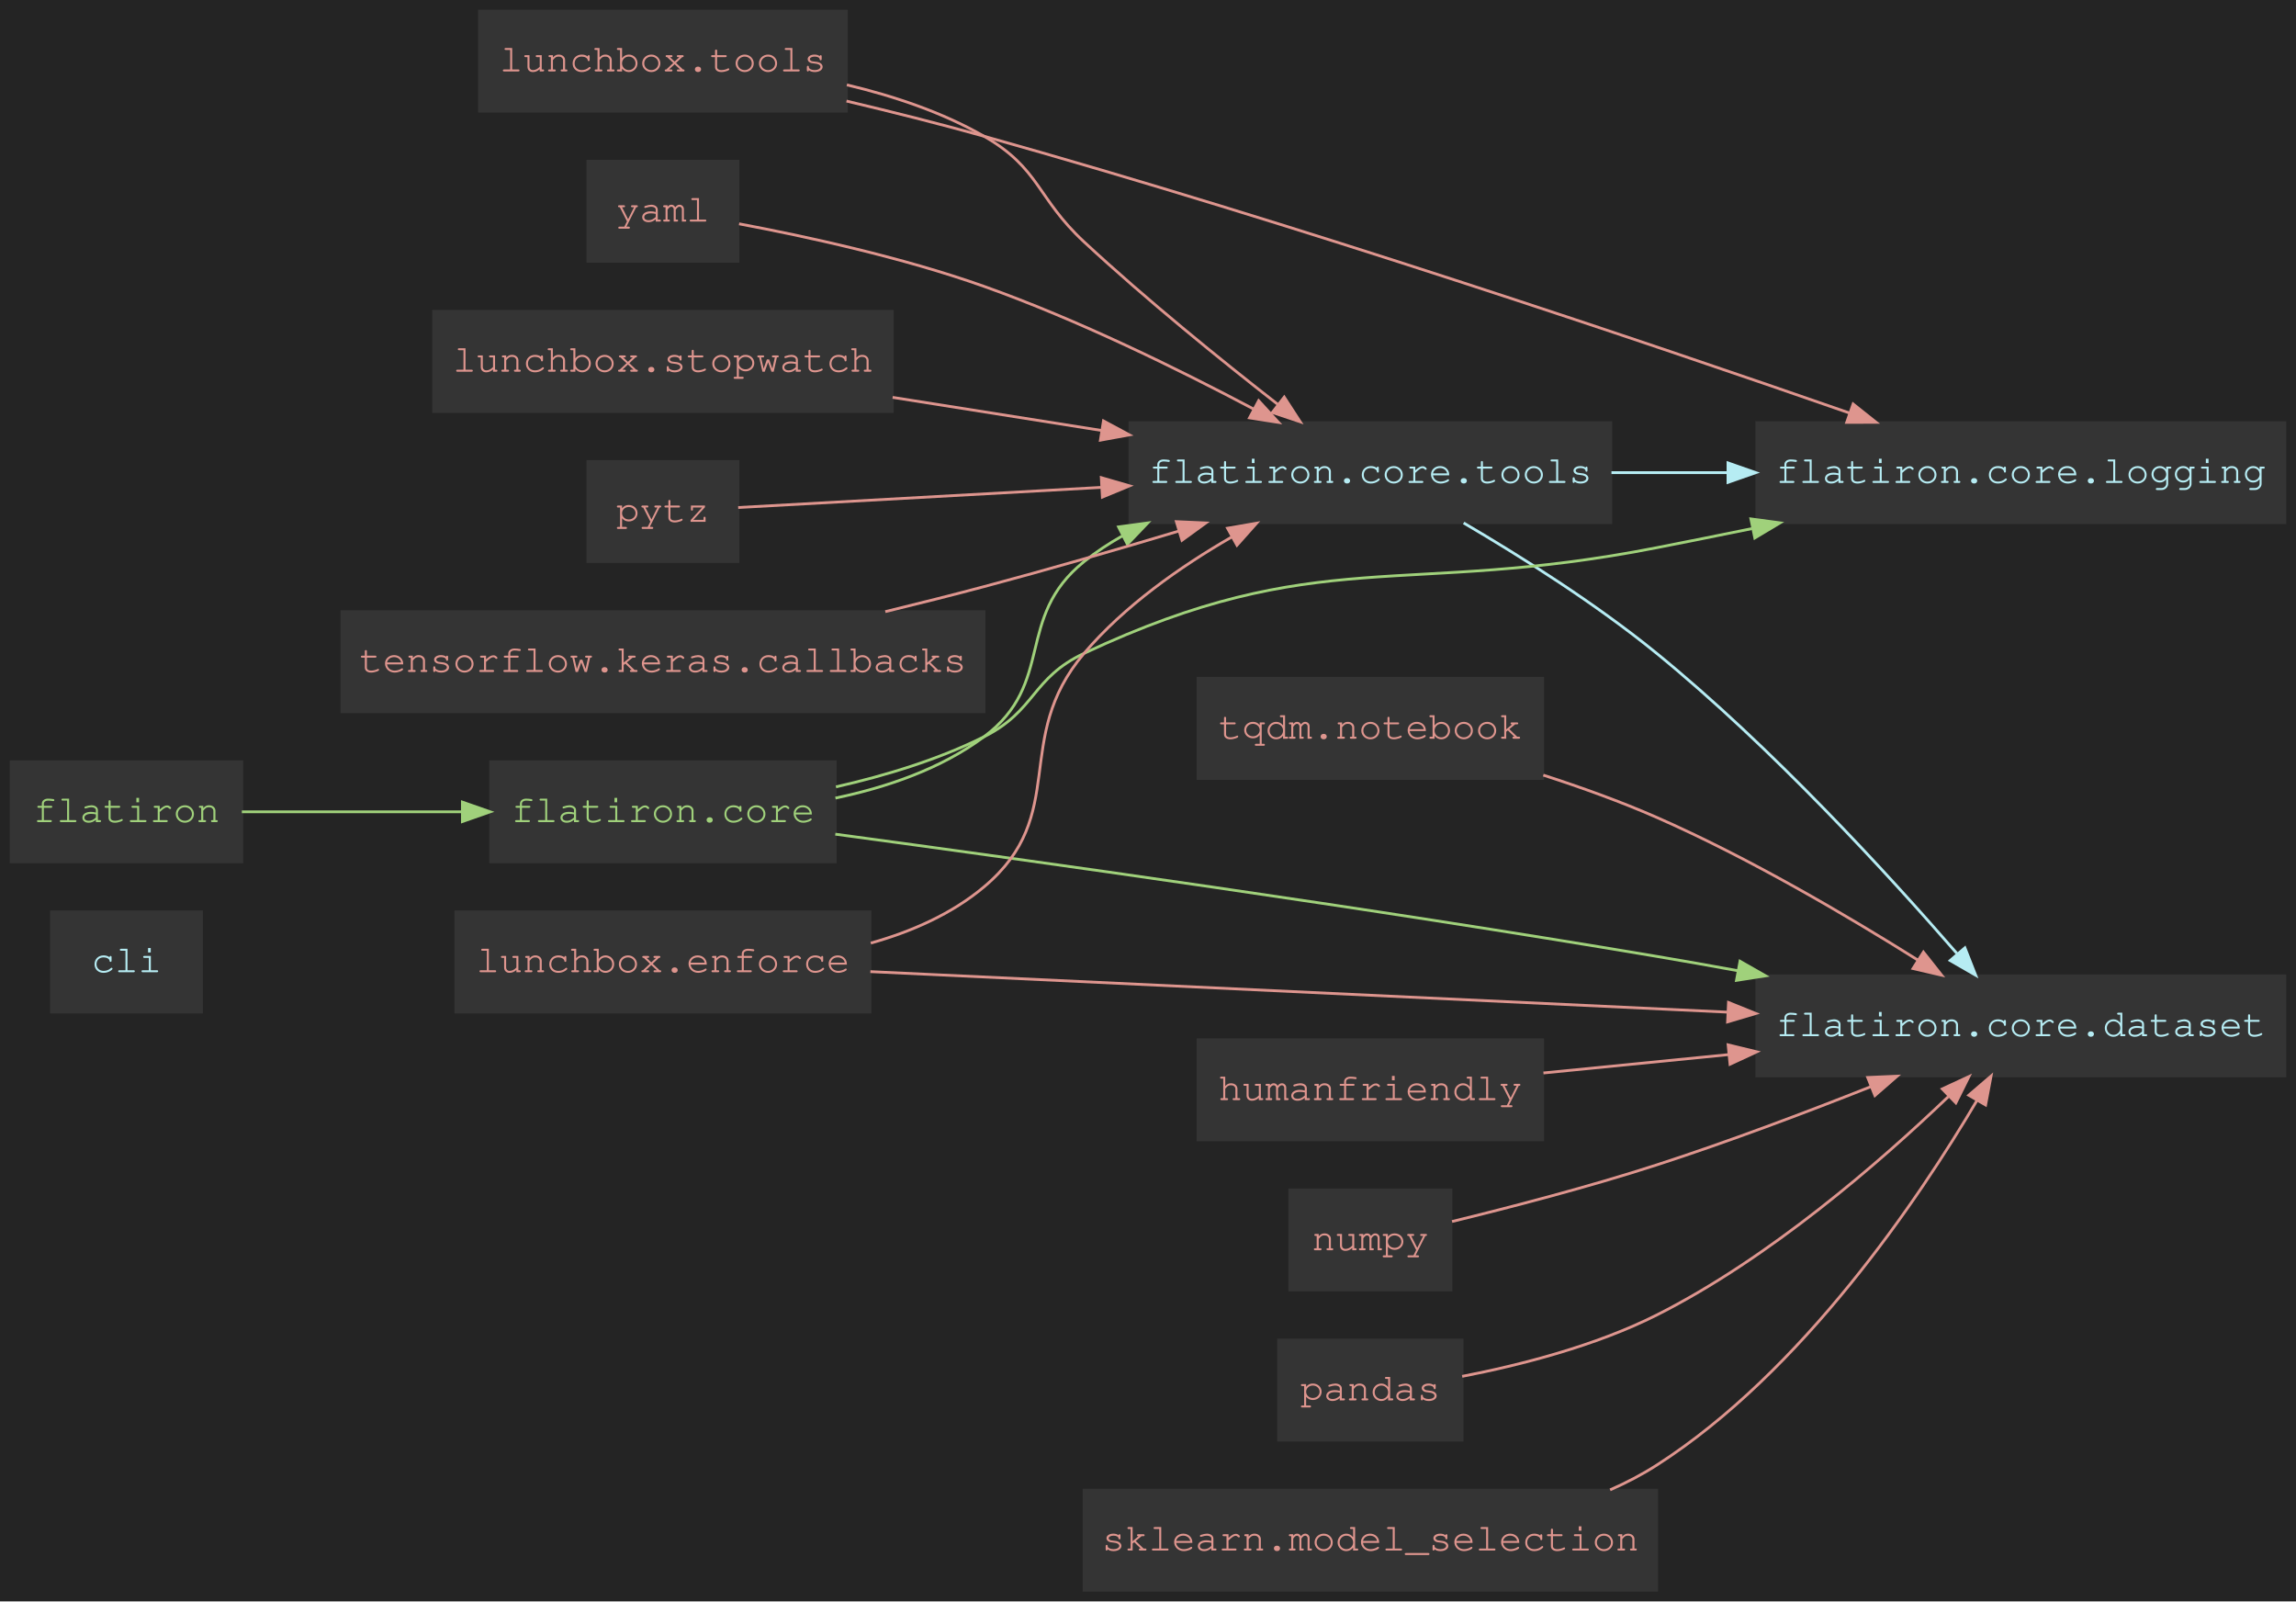
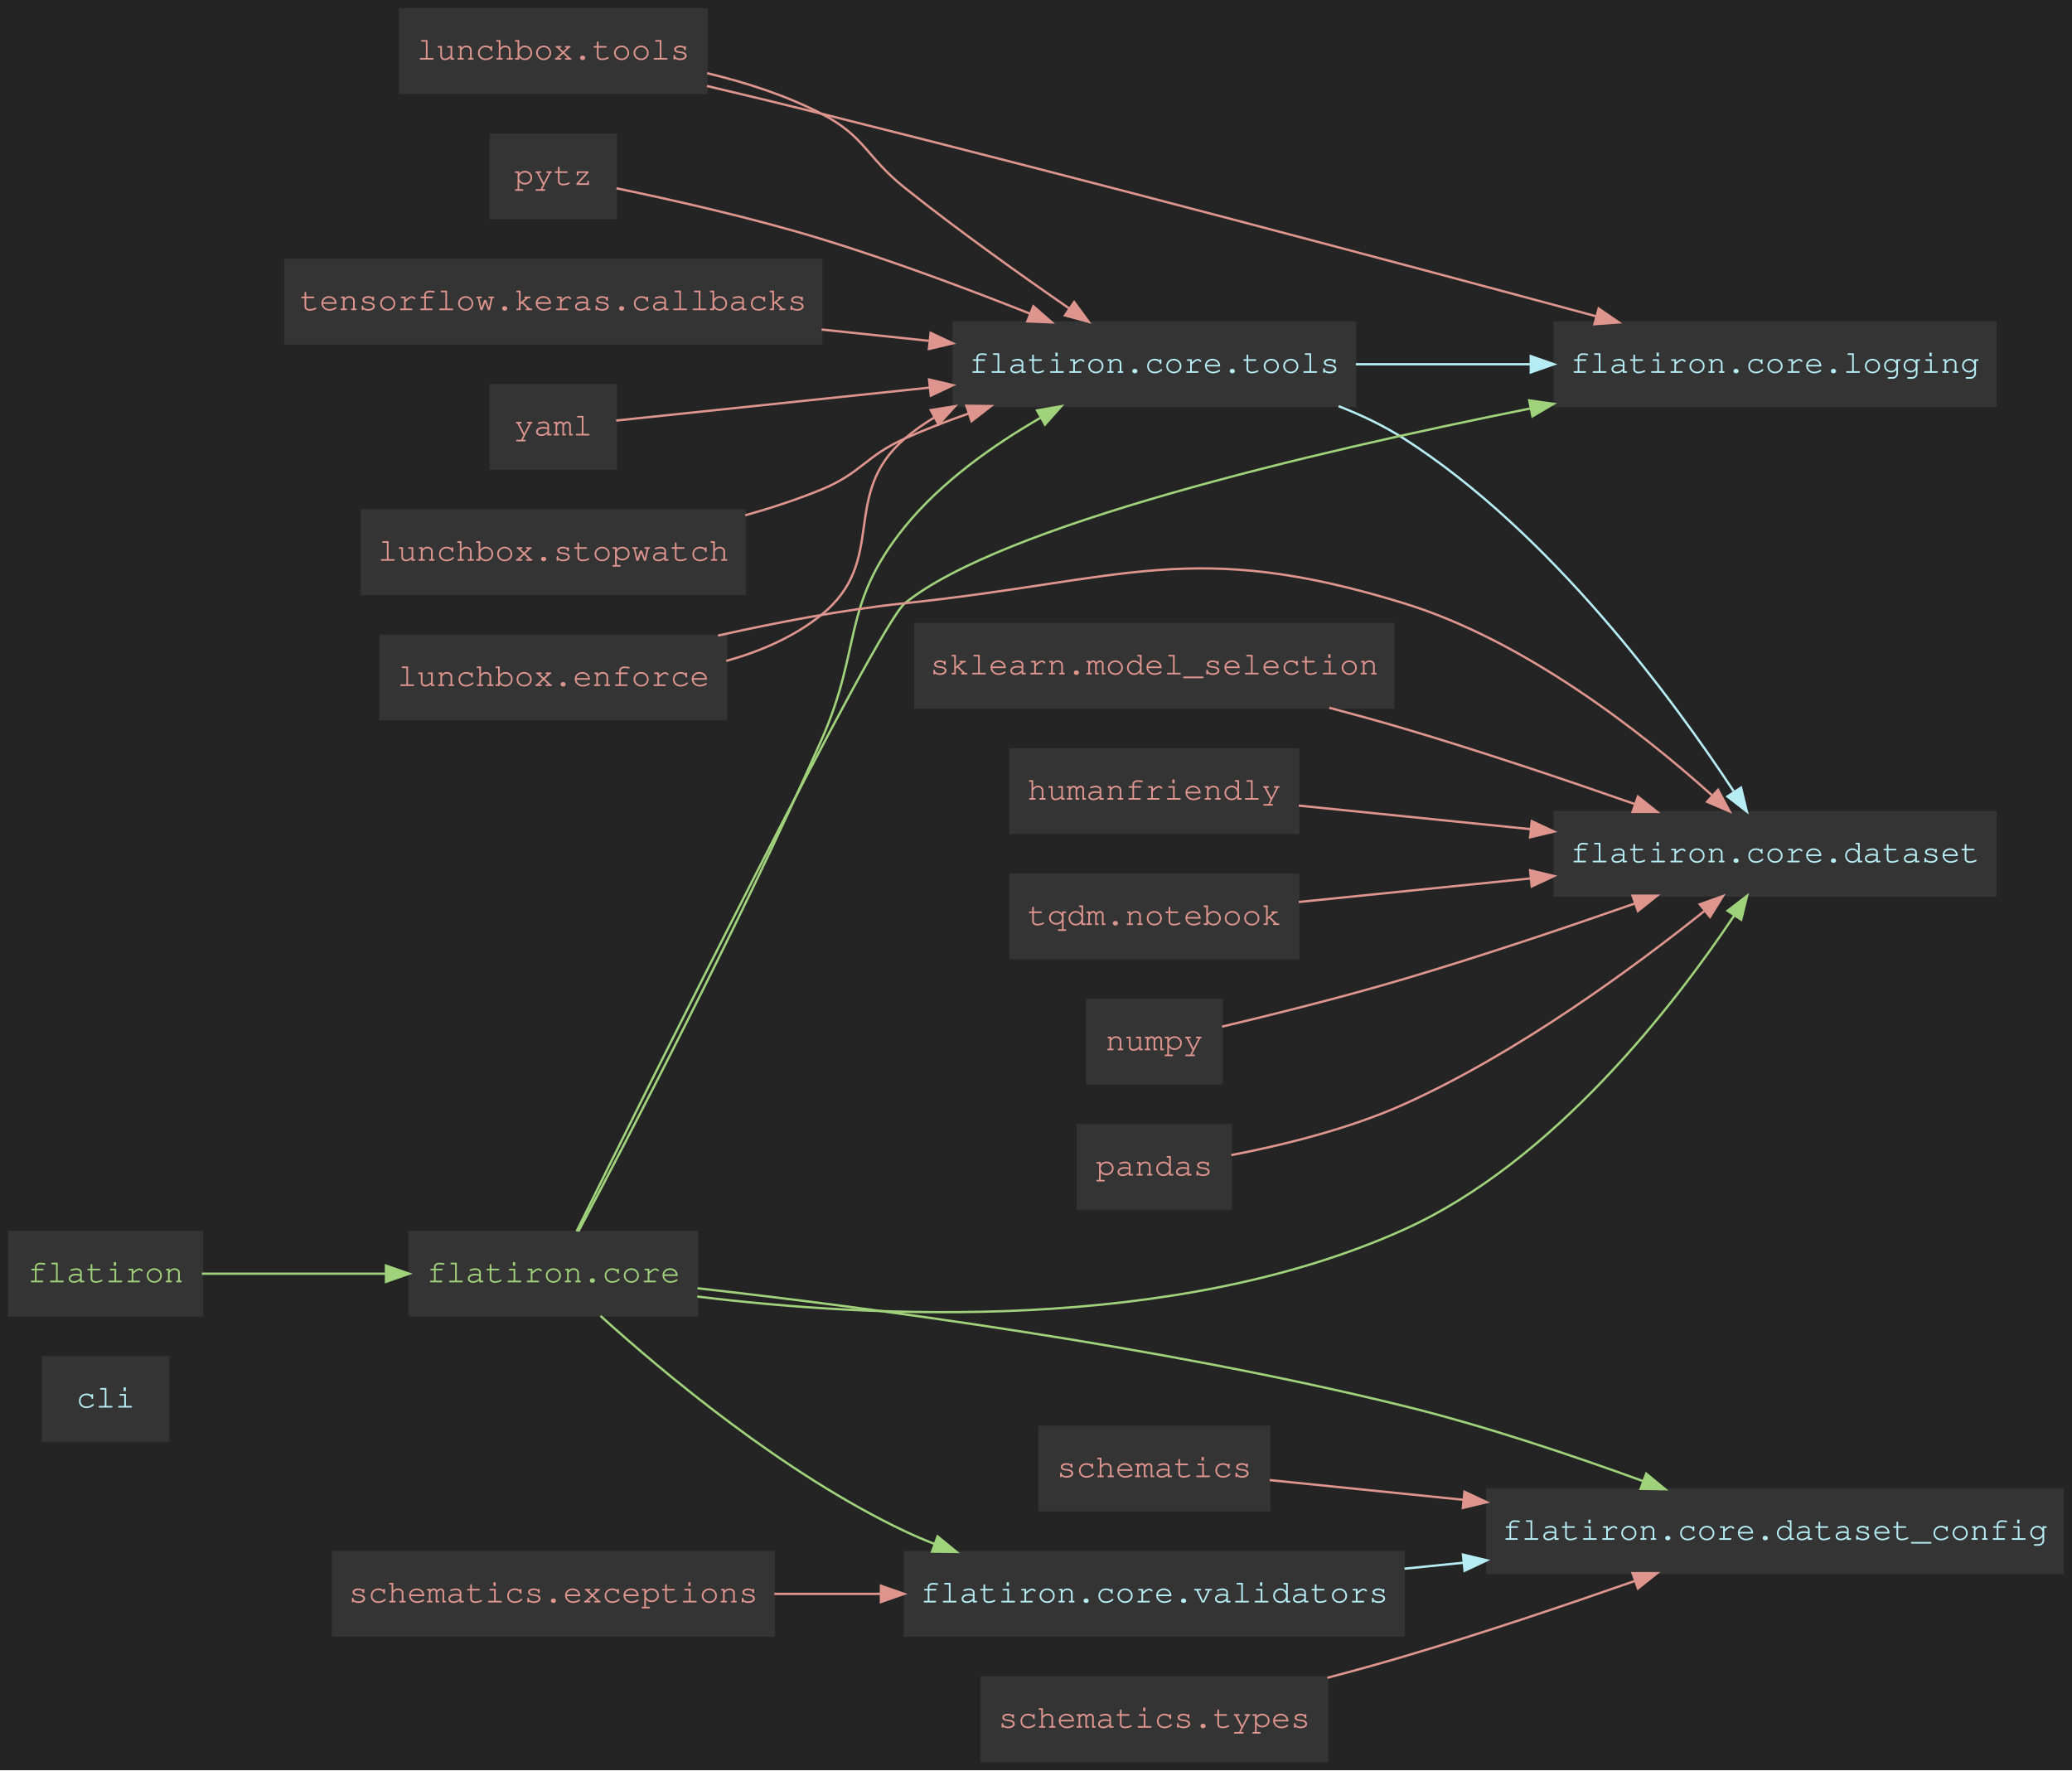
- <svg xmlns="http://www.w3.org/2000/svg" width="826pt" height="576pt" viewBox="0.00 0.00 826.00 576.00">
-   <g id="graph0" class="graph" transform="scale(1 1) rotate(0) translate(4 572)">
-     <polygon fill="#242424" stroke="transparent" points="-4,4 -4,-572 822,-572 822,4 -4,4" />
+ <svg xmlns="http://www.w3.org/2000/svg" width="893pt" height="763pt" viewBox="0.00 0.00 893.00 763.00">
+   <g id="graph0" class="graph" transform="scale(1 1) rotate(0) translate(4 759)">
+     <polygon fill="#242424" stroke="transparent" points="-4,4 -4,-759 889,-759 889,4 -4,4" />
    <g id="node1" class="node">
-       <polygon fill="#343434" stroke="#343434" points="68.5,-244 14.5,-244 14.5,-208 68.5,-208 68.5,-244" />
-       <text text-anchor="middle" x="41.5" y="-222.3" font-family="Courier,monospace" font-size="14.00" fill="#b6ecf3">cli</text>
+       <polygon fill="#343434" stroke="#343434" points="68.5,-174 14.5,-174 14.5,-138 68.5,-138 68.5,-174" />
+       <text text-anchor="middle" x="41.5" y="-152.3" font-family="Courier,monospace" font-size="14.00" fill="#b6ecf3">cli</text>
    </g>
    <g id="node2" class="node">
-       <polygon fill="#343434" stroke="#343434" points="818,-221 628,-221 628,-185 818,-185 818,-221" />
-       <text text-anchor="middle" x="723" y="-199.3" font-family="Courier,monospace" font-size="14.00" fill="#b6ecf3">flatiron.core.dataset</text>
+       <polygon fill="#343434" stroke="#343434" points="856,-409 666,-409 666,-373 856,-373 856,-409" />
+       <text text-anchor="middle" x="761" y="-387.3" font-family="Courier,monospace" font-size="14.00" fill="#b6ecf3">flatiron.core.dataset</text>
    </g>
    <g id="node3" class="node">
-       <polygon fill="#343434" stroke="#343434" points="818,-420 628,-420 628,-384 818,-384 818,-420" />
-       <text text-anchor="middle" x="723" y="-398.3" font-family="Courier,monospace" font-size="14.00" fill="#b6ecf3">flatiron.core.logging</text>
+       <polygon fill="#343434" stroke="#343434" points="885,-117 637,-117 637,-81 885,-81 885,-117" />
+       <text text-anchor="middle" x="761" y="-95.3" font-family="Courier,monospace" font-size="14.00" fill="#b6ecf3">flatiron.core.dataset_config</text>
    </g>
    <g id="node4" class="node">
-       <polygon fill="#343434" stroke="#343434" points="575.5,-420 402.5,-420 402.5,-384 575.5,-384 575.5,-420" />
-       <text text-anchor="middle" x="489" y="-398.3" font-family="Courier,monospace" font-size="14.00" fill="#b6ecf3">flatiron.core.tools</text>
+       <polygon fill="#343434" stroke="#343434" points="856,-620 666,-620 666,-584 856,-584 856,-620" />
+       <text text-anchor="middle" x="761" y="-598.3" font-family="Courier,monospace" font-size="14.00" fill="#b6ecf3">flatiron.core.logging</text>
+     </g>
+     <g id="node5" class="node">
+       <polygon fill="#343434" stroke="#343434" points="580,-620 407,-620 407,-584 580,-584 580,-620" />
+       <text text-anchor="middle" x="493.5" y="-598.3" font-family="Courier,monospace" font-size="14.00" fill="#b6ecf3">flatiron.core.tools</text>
    </g>
    <g id="edge1" class="edge">
-       <path fill="none" stroke="#b6ecf3" d="M522.56,-383.9C543.27,-371.75 570.19,-354.78 592,-337 633.39,-303.26 675.34,-257.45 699.99,-229.08" />
-       <polygon fill="#b6ecf3" stroke="#b6ecf3" points="702.89,-231.08 706.77,-221.22 697.59,-226.51 702.89,-231.08" />
+       <path fill="none" stroke="#b6ecf3" d="M572.93,-583.93C582.76,-580.1 592.38,-575.51 601,-570 664.25,-529.62 717.36,-457.18 743.18,-417.97" />
+       <polygon fill="#b6ecf3" stroke="#b6ecf3" points="746.35,-419.51 748.86,-409.22 740.48,-415.7 746.35,-419.51" />
    </g>
    <g id="edge2" class="edge">
-       <path fill="none" stroke="#b6ecf3" d="M575.73,-402C589.34,-402 603.54,-402 617.52,-402" />
-       <polygon fill="#b6ecf3" stroke="#b6ecf3" points="617.65,-405.5 627.65,-402 617.65,-398.5 617.65,-405.5" />
-     </g>
-     <g id="node5" class="node">
-       <polygon fill="#343434" stroke="#343434" points="83,-298 0,-298 0,-262 83,-262 83,-298" />
-       <text text-anchor="middle" x="41.5" y="-276.3" font-family="Courier,monospace" font-size="14.00" fill="#a0d17b">flatiron</text>
+       <path fill="none" stroke="#b6ecf3" d="M580.33,-602C604.3,-602 630.61,-602 655.53,-602" />
+       <polygon fill="#b6ecf3" stroke="#b6ecf3" points="655.74,-605.5 665.74,-602 655.74,-598.5 655.74,-605.5" />
    </g>
    <g id="node6" class="node">
-       <polygon fill="#343434" stroke="#343434" points="296.5,-298 172.5,-298 172.5,-262 296.5,-262 296.5,-298" />
-       <text text-anchor="middle" x="234.5" y="-276.3" font-family="Courier,monospace" font-size="14.00" fill="#a0d17b">flatiron.core</text>
+       <polygon fill="#343434" stroke="#343434" points="601,-90 386,-90 386,-54 601,-54 601,-90" />
+       <text text-anchor="middle" x="493.5" y="-68.3" font-family="Courier,monospace" font-size="14.00" fill="#b6ecf3">flatiron.core.validators</text>
    </g>
    <g id="edge3" class="edge">
-       <path fill="none" stroke="#a0d17b" d="M83.01,-280C106.02,-280 135.49,-280 162.25,-280" />
-       <polygon fill="#a0d17b" stroke="#a0d17b" points="162.35,-283.5 172.35,-280 162.35,-276.5 162.35,-283.5" />
+       <path fill="none" stroke="#b6ecf3" d="M601.34,-82.87C609.73,-83.72 618.26,-84.59 626.8,-85.45" />
+       <polygon fill="#b6ecf3" stroke="#b6ecf3" points="626.51,-88.94 636.81,-86.47 627.22,-81.98 626.51,-88.94" />
+     </g>
+     <g id="node7" class="node">
+       <polygon fill="#343434" stroke="#343434" points="83,-228 0,-228 0,-192 83,-192 83,-228" />
+       <text text-anchor="middle" x="41.5" y="-206.3" font-family="Courier,monospace" font-size="14.00" fill="#a0d17b">flatiron</text>
+     </g>
+     <g id="node8" class="node">
+       <polygon fill="#343434" stroke="#343434" points="296.5,-228 172.5,-228 172.5,-192 296.5,-192 296.5,-228" />
+       <text text-anchor="middle" x="234.5" y="-206.3" font-family="Courier,monospace" font-size="14.00" fill="#a0d17b">flatiron.core</text>
    </g>
    <g id="edge4" class="edge">
-       <path fill="none" stroke="#a0d17b" d="M296.5,-271.96C367.6,-262.38 488.54,-245.48 592,-228 601.52,-226.39 611.41,-224.64 621.3,-222.83" />
-       <polygon fill="#a0d17b" stroke="#a0d17b" points="621.98,-226.26 631.18,-221.01 620.71,-219.38 621.98,-226.26" />
+       <path fill="none" stroke="#a0d17b" d="M83.01,-210C106.02,-210 135.49,-210 162.25,-210" />
+       <polygon fill="#a0d17b" stroke="#a0d17b" points="162.35,-213.5 172.35,-210 162.35,-206.5 162.35,-213.5" />
    </g>
    <g id="edge5" class="edge">
-       <path fill="none" stroke="#a0d17b" d="M296.75,-288.98C314.52,-293.01 333.56,-298.79 350,-307 368.63,-316.31 367.14,-328.16 386,-337 470.29,-376.54 500.64,-357.09 592,-375 603.11,-377.18 614.74,-379.51 626.29,-381.87" />
-       <polygon fill="#a0d17b" stroke="#a0d17b" points="625.89,-385.36 636.39,-383.94 627.3,-378.5 625.89,-385.36" />
+       <path fill="none" stroke="#a0d17b" d="M296.53,-200.17C371.76,-190.9 501.79,-184.3 601,-229 665.7,-258.15 718.04,-326.44 743.41,-364.39" />
+       <polygon fill="#a0d17b" stroke="#a0d17b" points="740.57,-366.45 748.98,-372.9 746.43,-362.61 740.57,-366.45" />
    </g>
    <g id="edge6" class="edge">
-       <path fill="none" stroke="#a0d17b" d="M296.55,-284.95C315.1,-288.82 334.62,-295.51 350,-307 375.84,-326.3 360.88,-349.78 386,-370 390.29,-373.46 394.96,-376.54 399.86,-379.29" />
-       <polygon fill="#a0d17b" stroke="#a0d17b" points="398.4,-382.48 408.9,-383.9 401.58,-376.24 398.4,-382.48" />
-     </g>
-     <g id="node7" class="node">
-       <polygon fill="#343434" stroke="#343434" points="551,-198 427,-198 427,-162 551,-162 551,-198" />
-       <text text-anchor="middle" x="489" y="-176.3" font-family="Courier,monospace" font-size="14.00" fill="#de958e">humanfriendly</text>
+       <path fill="none" stroke="#a0d17b" d="M296.6,-203.74C369.7,-195.5 495.45,-178.95 601,-153 635.87,-144.43 673.99,-131.6 704.17,-120.6" />
+       <polygon fill="#a0d17b" stroke="#a0d17b" points="705.49,-123.84 713.67,-117.1 703.07,-117.28 705.49,-123.84" />
    </g>
    <g id="edge7" class="edge">
-       <path fill="none" stroke="#de958e" d="M551.26,-186.07C571.72,-188.1 595.14,-190.42 617.93,-192.68" />
-       <polygon fill="#de958e" stroke="#de958e" points="617.7,-196.18 628,-193.68 618.39,-189.21 617.7,-196.18" />
-     </g>
-     <g id="node8" class="node">
-       <polygon fill="#343434" stroke="#343434" points="309,-244 160,-244 160,-208 309,-208 309,-244" />
-       <text text-anchor="middle" x="234.5" y="-222.3" font-family="Courier,monospace" font-size="14.00" fill="#de958e">lunchbox.enforce</text>
+       <path fill="none" stroke="#a0d17b" d="M244.5,-228.26C275.14,-290.26 374.12,-489.4 386,-499 427.36,-532.42 560,-563.8 655.57,-582.94" />
+       <polygon fill="#a0d17b" stroke="#a0d17b" points="655.08,-586.42 665.57,-584.93 656.45,-579.55 655.08,-586.42" />
    </g>
    <g id="edge8" class="edge">
-       <path fill="none" stroke="#de958e" d="M309.12,-222.52C391.18,-218.64 524.52,-212.34 617.39,-207.95" />
-       <polygon fill="#de958e" stroke="#de958e" points="617.84,-211.43 627.66,-207.46 617.51,-204.44 617.84,-211.43" />
+       <path fill="none" stroke="#a0d17b" d="M245.27,-228.22C265.77,-266.77 314.37,-359.67 350,-440 367.8,-480.14 358.35,-497.89 386,-532 401.72,-551.39 424.26,-567.28 444.57,-579" />
+       <polygon fill="#a0d17b" stroke="#a0d17b" points="442.96,-582.11 453.4,-583.92 446.37,-576 442.96,-582.11" />
    </g>
    <g id="edge9" class="edge">
-       <path fill="none" stroke="#de958e" d="M309.28,-232.79C323.98,-236.92 338.43,-243.28 350,-253 381.1,-279.13 359.7,-306.04 386,-337 400.49,-354.05 420.59,-368.17 439.12,-378.85" />
-       <polygon fill="#de958e" stroke="#de958e" points="437.61,-382.01 448.06,-383.81 441.01,-375.89 437.61,-382.01" />
+       <path fill="none" stroke="#a0d17b" d="M254.81,-191.83C281.99,-167.23 334.05,-123.57 386,-99 390.09,-97.07 394.33,-95.26 398.67,-93.57" />
+       <polygon fill="#a0d17b" stroke="#a0d17b" points="400.08,-96.78 408.28,-90.07 397.69,-90.2 400.08,-96.78" />
    </g>
    <g id="node9" class="node">
-       <polygon fill="#343434" stroke="#343434" points="317,-460 152,-460 152,-424 317,-424 317,-460" />
-       <text text-anchor="middle" x="234.5" y="-438.3" font-family="Courier,monospace" font-size="14.00" fill="#de958e">lunchbox.stopwatch</text>
+       <polygon fill="#343434" stroke="#343434" points="555.5,-436 431.5,-436 431.5,-400 555.5,-400 555.5,-436" />
+       <text text-anchor="middle" x="493.5" y="-414.3" font-family="Courier,monospace" font-size="14.00" fill="#de958e">humanfriendly</text>
    </g>
    <g id="edge10" class="edge">
-       <path fill="none" stroke="#de958e" d="M317.13,-429.07C341.07,-425.28 367.46,-421.1 392.19,-417.18" />
-       <polygon fill="#de958e" stroke="#de958e" points="392.98,-420.6 402.31,-415.58 391.88,-413.68 392.98,-420.6" />
+       <path fill="none" stroke="#de958e" d="M555.74,-411.77C585.43,-408.75 621.92,-405.04 655.81,-401.6" />
+       <polygon fill="#de958e" stroke="#de958e" points="656.16,-405.08 665.76,-400.58 655.45,-398.11 656.16,-405.08" />
    </g>
    <g id="node10" class="node">
-       <polygon fill="#343434" stroke="#343434" points="300.5,-568 168.5,-568 168.5,-532 300.5,-532 300.5,-568" />
-       <text text-anchor="middle" x="234.5" y="-546.3" font-family="Courier,monospace" font-size="14.00" fill="#de958e">lunchbox.tools</text>
+       <polygon fill="#343434" stroke="#343434" points="309,-485 160,-485 160,-449 309,-449 309,-485" />
+       <text text-anchor="middle" x="234.5" y="-463.3" font-family="Courier,monospace" font-size="14.00" fill="#de958e">lunchbox.enforce</text>
    </g>
    <g id="edge11" class="edge">
-       <path fill="none" stroke="#de958e" d="M300.53,-535.65C316.76,-531.8 334.07,-527.46 350,-523 460.94,-491.94 588.19,-448.91 661.43,-423.42" />
-       <polygon fill="#de958e" stroke="#de958e" points="662.67,-426.69 670.96,-420.09 660.36,-420.08 662.67,-426.69" />
+       <path fill="none" stroke="#de958e" d="M305.45,-485.05C330.66,-490.71 359.43,-496.21 386,-499 481.03,-508.99 509.67,-527.09 601,-499 653.48,-482.86 704.18,-442.86 733.71,-416.33" />
+       <polygon fill="#de958e" stroke="#de958e" points="736.45,-418.57 741.46,-409.24 731.72,-413.41 736.45,-418.57" />
    </g>
    <g id="edge12" class="edge">
-       <path fill="none" stroke="#de958e" d="M300.67,-541.47C317.48,-537.47 335.04,-531.61 350,-523 370.17,-511.4 368.94,-500.82 386,-485 408.36,-464.26 435.16,-442.56 455.68,-426.56" />
-       <polygon fill="#de958e" stroke="#de958e" points="458.01,-429.17 463.77,-420.28 453.73,-423.64 458.01,-429.17" />
+       <path fill="none" stroke="#de958e" d="M309.01,-474.13C323.72,-478.23 338.25,-484.5 350,-494 379.06,-517.5 357.66,-545.63 386,-570 389.93,-573.37 394.2,-576.39 398.7,-579.09" />
+       <polygon fill="#de958e" stroke="#de958e" points="397.15,-582.23 407.61,-583.91 400.47,-576.07 397.15,-582.23" />
    </g>
    <g id="node11" class="node">
-       <polygon fill="#343434" stroke="#343434" points="261.5,-406 207.5,-406 207.5,-370 261.5,-370 261.5,-406" />
-       <text text-anchor="middle" x="234.5" y="-384.3" font-family="Courier,monospace" font-size="14.00" fill="#de958e">pytz</text>
+       <polygon fill="#343434" stroke="#343434" points="317,-539 152,-539 152,-503 317,-503 317,-539" />
+       <text text-anchor="middle" x="234.5" y="-517.3" font-family="Courier,monospace" font-size="14.00" fill="#de958e">lunchbox.stopwatch</text>
    </g>
    <g id="edge13" class="edge">
-       <path fill="none" stroke="#de958e" d="M261.57,-389.45C292.33,-391.15 345.22,-394.08 392.15,-396.69" />
-       <polygon fill="#de958e" stroke="#de958e" points="392.2,-400.19 402.38,-397.25 392.59,-393.2 392.2,-400.19" />
+       <path fill="none" stroke="#de958e" d="M317.2,-536.9C328.4,-540.05 339.61,-543.73 350,-548 367.34,-555.13 368.88,-562.35 386,-570 394.7,-573.89 404,-577.47 413.35,-580.71" />
+       <polygon fill="#de958e" stroke="#de958e" points="412.5,-584.11 423.09,-583.97 414.72,-577.47 412.5,-584.11" />
    </g>
    <g id="node12" class="node">
-       <polygon fill="#343434" stroke="#343434" points="350,-352 119,-352 119,-316 350,-316 350,-352" />
-       <text text-anchor="middle" x="234.5" y="-330.3" font-family="Courier,monospace" font-size="14.00" fill="#de958e">tensorflow.keras.callbacks</text>
+       <polygon fill="#343434" stroke="#343434" points="300.5,-755 168.5,-755 168.5,-719 300.5,-719 300.5,-755" />
+       <text text-anchor="middle" x="234.5" y="-733.3" font-family="Courier,monospace" font-size="14.00" fill="#de958e">lunchbox.tools</text>
    </g>
    <g id="edge14" class="edge">
-       <path fill="none" stroke="#de958e" d="M314.49,-352C326.42,-354.9 338.55,-357.95 350,-361 372.93,-367.11 397.84,-374.32 420.1,-380.99" />
-       <polygon fill="#de958e" stroke="#de958e" points="419.21,-384.37 429.79,-383.9 421.22,-377.67 419.21,-384.37" />
+       <path fill="none" stroke="#de958e" d="M300.66,-721.94C316.81,-718.13 334.05,-713.98 350,-710 466.84,-680.84 601.79,-644.84 683.98,-622.66" />
+       <polygon fill="#de958e" stroke="#de958e" points="685,-626.01 693.74,-620.02 683.17,-619.25 685,-626.01" />
+     </g>
+     <g id="edge15" class="edge">
+       <path fill="none" stroke="#de958e" d="M300.79,-727.45C317.42,-723.47 334.87,-717.86 350,-710 369,-700.13 369.26,-691.35 386,-678 408.94,-659.7 435.86,-640.52 456.89,-626" />
+       <polygon fill="#de958e" stroke="#de958e" points="458.95,-628.82 465.22,-620.28 454.99,-623.05 458.95,-628.82" />
    </g>
    <g id="node13" class="node">
-       <polygon fill="#343434" stroke="#343434" points="261.5,-514 207.5,-514 207.5,-478 261.5,-478 261.5,-514" />
-       <text text-anchor="middle" x="234.5" y="-492.3" font-family="Courier,monospace" font-size="14.00" fill="#de958e">yaml</text>
+       <polygon fill="#343434" stroke="#343434" points="261.5,-701 207.5,-701 207.5,-665 261.5,-665 261.5,-701" />
+       <text text-anchor="middle" x="234.5" y="-679.3" font-family="Courier,monospace" font-size="14.00" fill="#de958e">pytz</text>
    </g>
-     <g id="edge15" class="edge">
-       <path fill="none" stroke="#de958e" d="M261.89,-491.49C285.41,-487.07 320.56,-479.47 350,-469 383.67,-457.02 419.95,-439.19 446.87,-424.94" />
-       <polygon fill="#de958e" stroke="#de958e" points="448.81,-427.87 455.97,-420.06 445.51,-421.7 448.81,-427.87" />
+     <g id="edge16" class="edge">
+       <path fill="none" stroke="#de958e" d="M261.68,-677.84C285.06,-673 320.12,-665.14 350,-656 380.19,-646.76 413.2,-634.4 439.84,-623.84" />
+       <polygon fill="#de958e" stroke="#de958e" points="441.37,-627 449.35,-620.04 438.77,-620.5 441.37,-627" />
    </g>
    <g id="node14" class="node">
-       <polygon fill="#343434" stroke="#343434" points="518,-144 460,-144 460,-108 518,-108 518,-144" />
-       <text text-anchor="middle" x="489" y="-122.3" font-family="Courier,monospace" font-size="14.00" fill="#de958e">numpy</text>
+       <polygon fill="#343434" stroke="#343434" points="329.5,-90 139.5,-90 139.5,-54 329.5,-54 329.5,-90" />
+       <text text-anchor="middle" x="234.5" y="-68.3" font-family="Courier,monospace" font-size="14.00" fill="#de958e">schematics.exceptions</text>
    </g>
-     <g id="edge16" class="edge">
-       <path fill="none" stroke="#de958e" d="M518.38,-132.64C538.98,-137.66 567.43,-145.05 592,-153 617.68,-161.31 645.68,-171.88 669.1,-181.16" />
-       <polygon fill="#de958e" stroke="#de958e" points="667.91,-184.45 678.5,-184.91 670.51,-177.95 667.91,-184.45" />
+     <g id="edge17" class="edge">
+       <path fill="none" stroke="#de958e" d="M329.74,-72C344.66,-72 360.25,-72 375.62,-72" />
+       <polygon fill="#de958e" stroke="#de958e" points="375.67,-75.5 385.67,-72 375.67,-68.5 375.67,-75.5" />
    </g>
    <g id="node15" class="node">
-       <polygon fill="#343434" stroke="#343434" points="522,-90 456,-90 456,-54 522,-54 522,-90" />
-       <text text-anchor="middle" x="489" y="-68.3" font-family="Courier,monospace" font-size="14.00" fill="#de958e">pandas</text>
+       <polygon fill="#343434" stroke="#343434" points="350,-647 119,-647 119,-611 350,-611 350,-647" />
+       <text text-anchor="middle" x="234.5" y="-625.3" font-family="Courier,monospace" font-size="14.00" fill="#de958e">tensorflow.keras.callbacks</text>
    </g>
-     <g id="edge17" class="edge">
-       <path fill="none" stroke="#de958e" d="M522.02,-76.94C542.76,-80.97 569.92,-87.87 592,-99 632.53,-119.42 672.24,-153.91 696.9,-177.53" />
-       <polygon fill="#de958e" stroke="#de958e" points="694.75,-180.33 704.35,-184.79 699.63,-175.31 694.75,-180.33" />
+     <g id="edge18" class="edge">
+       <path fill="none" stroke="#de958e" d="M350.1,-616.96C365.54,-615.34 381.25,-613.69 396.33,-612.1" />
+       <polygon fill="#de958e" stroke="#de958e" points="397.08,-615.54 406.66,-611.02 396.35,-608.58 397.08,-615.54" />
    </g>
    <g id="node16" class="node">
-       <polygon fill="#343434" stroke="#343434" points="592,-36 386,-36 386,0 592,0 592,-36" />
-       <text text-anchor="middle" x="489" y="-14.3" font-family="Courier,monospace" font-size="14.00" fill="#de958e">sklearn.model_selection</text>
+       <polygon fill="#343434" stroke="#343434" points="261.5,-593 207.5,-593 207.5,-557 261.5,-557 261.5,-593" />
+       <text text-anchor="middle" x="234.5" y="-571.3" font-family="Courier,monospace" font-size="14.00" fill="#de958e">yaml</text>
    </g>
-     <g id="edge18" class="edge">
-       <path fill="none" stroke="#de958e" d="M575.25,-36.11C581.11,-38.69 586.76,-41.64 592,-45 644.55,-78.73 686.23,-140.64 707.19,-176.12" />
-       <polygon fill="#de958e" stroke="#de958e" points="704.27,-178.06 712.3,-184.96 710.33,-174.55 704.27,-178.06" />
+     <g id="edge19" class="edge">
+       <path fill="none" stroke="#de958e" d="M261.56,-577.74C293.13,-581.05 348.11,-586.83 396.51,-591.92" />
+       <polygon fill="#de958e" stroke="#de958e" points="396.41,-595.42 406.73,-592.99 397.15,-588.46 396.41,-595.42" />
    </g>
    <g id="node17" class="node">
-       <polygon fill="#343434" stroke="#343434" points="551,-328 427,-328 427,-292 551,-292 551,-328" />
-       <text text-anchor="middle" x="489" y="-306.3" font-family="Courier,monospace" font-size="14.00" fill="#de958e">tqdm.notebook</text>
+       <polygon fill="#343434" stroke="#343434" points="522.5,-328 464.5,-328 464.5,-292 522.5,-292 522.5,-328" />
+       <text text-anchor="middle" x="493.5" y="-306.3" font-family="Courier,monospace" font-size="14.00" fill="#de958e">numpy</text>
    </g>
-     <g id="edge19" class="edge">
-       <path fill="none" stroke="#de958e" d="M551.21,-293.2C564.85,-288.79 579.08,-283.67 592,-278 625.08,-263.48 660.46,-242.69 685.95,-226.68" />
-       <polygon fill="#de958e" stroke="#de958e" points="687.96,-229.54 694.53,-221.23 684.21,-223.63 687.96,-229.54" />
+     <g id="edge20" class="edge">
+       <path fill="none" stroke="#de958e" d="M522.69,-316.5C544.26,-321.63 574.66,-329.2 601,-337 634.15,-346.81 670.71,-359.12 700.4,-369.51" />
+       <polygon fill="#de958e" stroke="#de958e" points="699.6,-372.94 710.2,-372.95 701.92,-366.34 699.6,-372.94" />
+     </g>
+     <g id="node18" class="node">
+       <polygon fill="#343434" stroke="#343434" points="526.5,-274 460.5,-274 460.5,-238 526.5,-238 526.5,-274" />
+       <text text-anchor="middle" x="493.5" y="-252.3" font-family="Courier,monospace" font-size="14.00" fill="#de958e">pandas</text>
+     </g>
+     <g id="edge21" class="edge">
+       <path fill="none" stroke="#de958e" d="M526.69,-261.13C548.34,-265.31 577.17,-272.29 601,-283 649.82,-304.95 699.89,-341.8 730.48,-366.26" />
+       <polygon fill="#de958e" stroke="#de958e" points="728.59,-369.23 738.57,-372.8 732.99,-363.79 728.59,-369.23" />
+     </g>
+     <g id="node19" class="node">
+       <polygon fill="#343434" stroke="#343434" points="543,-144 444,-144 444,-108 543,-108 543,-144" />
+       <text text-anchor="middle" x="493.5" y="-122.3" font-family="Courier,monospace" font-size="14.00" fill="#de958e">schematics</text>
+     </g>
+     <g id="edge22" class="edge">
+       <path fill="none" stroke="#de958e" d="M543.2,-121.05C566.94,-118.63 596.77,-115.6 626.64,-112.56" />
+       <polygon fill="#de958e" stroke="#de958e" points="627.17,-116.03 636.76,-111.53 626.46,-109.06 627.17,-116.03" />
+     </g>
+     <g id="node20" class="node">
+       <polygon fill="#343434" stroke="#343434" points="568,-36 419,-36 419,0 568,0 568,-36" />
+       <text text-anchor="middle" x="493.5" y="-14.3" font-family="Courier,monospace" font-size="14.00" fill="#de958e">schematics.types</text>
+     </g>
+     <g id="edge23" class="edge">
+       <path fill="none" stroke="#de958e" d="M568.04,-35.83C579.12,-38.76 590.39,-41.86 601,-45 634.15,-54.81 670.71,-67.12 700.4,-77.51" />
+       <polygon fill="#de958e" stroke="#de958e" points="699.6,-80.94 710.2,-80.95 701.92,-74.34 699.6,-80.94" />
+     </g>
+     <g id="node21" class="node">
+       <polygon fill="#343434" stroke="#343434" points="596.5,-490 390.5,-490 390.5,-454 596.5,-454 596.5,-490" />
+       <text text-anchor="middle" x="493.5" y="-468.3" font-family="Courier,monospace" font-size="14.00" fill="#de958e">sklearn.model_selection</text>
+     </g>
+     <g id="edge24" class="edge">
+       <path fill="none" stroke="#de958e" d="M568.9,-453.94C579.71,-451.08 590.67,-448.06 601,-445 634.15,-435.19 670.71,-422.88 700.4,-412.49" />
+       <polygon fill="#de958e" stroke="#de958e" points="701.92,-415.66 710.2,-409.05 699.6,-409.06 701.92,-415.66" />
+     </g>
+     <g id="node22" class="node">
+       <polygon fill="#343434" stroke="#343434" points="555.5,-382 431.5,-382 431.5,-346 555.5,-346 555.5,-382" />
+       <text text-anchor="middle" x="493.5" y="-360.3" font-family="Courier,monospace" font-size="14.00" fill="#de958e">tqdm.notebook</text>
+     </g>
+     <g id="edge25" class="edge">
+       <path fill="none" stroke="#de958e" d="M555.74,-370.23C585.43,-373.25 621.92,-376.96 655.81,-380.4" />
+       <polygon fill="#de958e" stroke="#de958e" points="655.45,-383.89 665.76,-381.42 656.16,-376.92 655.45,-383.89" />
    </g>
  </g>
</svg>
